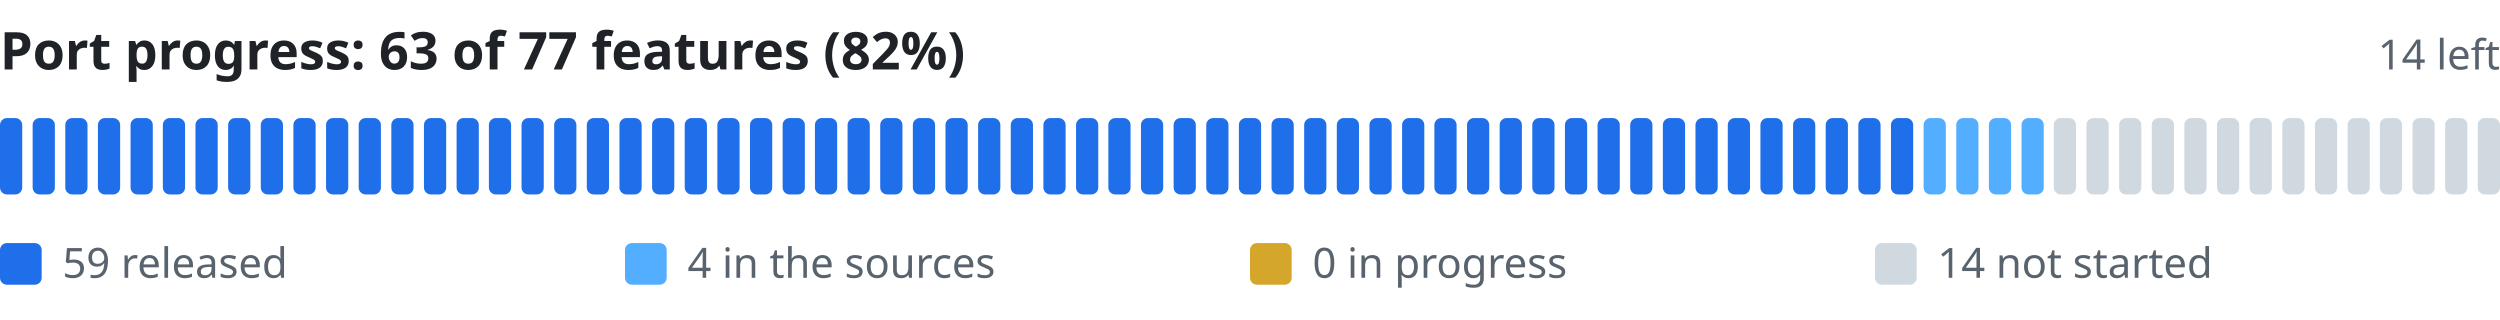
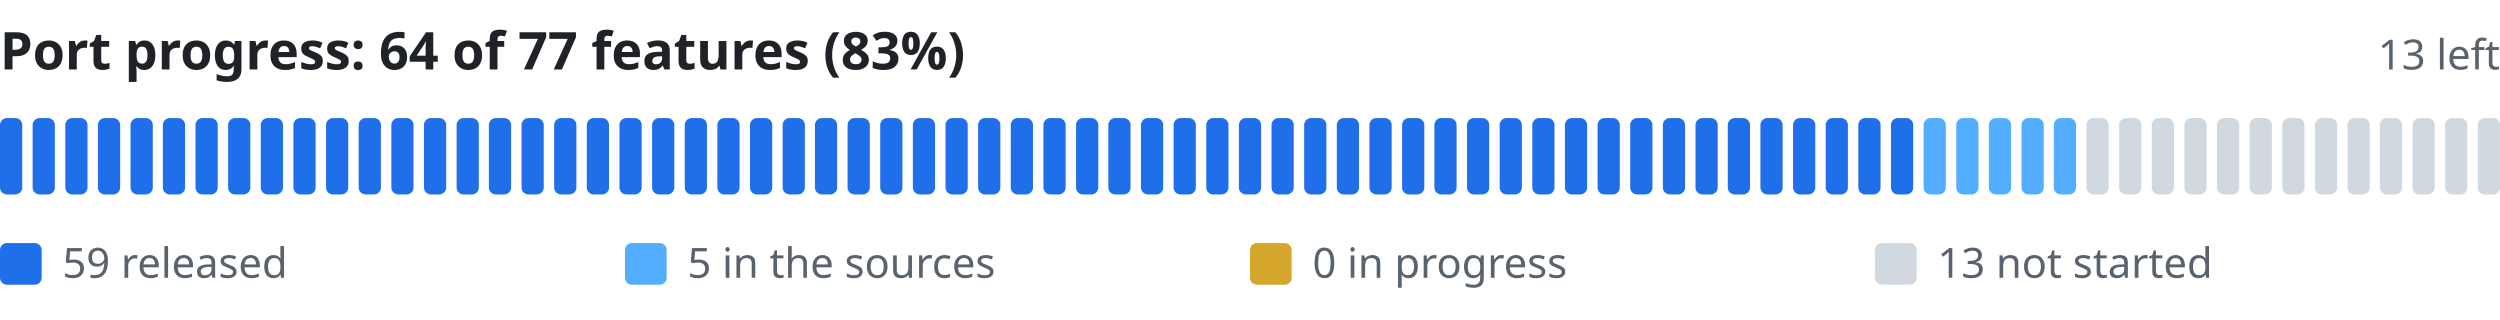
- <svg xmlns="http://www.w3.org/2000/svg" width="720" height="92" viewBox="0 0 720 92" role="img" aria-label="63 of 77 features done, 14 left">
+ <svg xmlns="http://www.w3.org/2000/svg" width="720" height="92" viewBox="0 0 720 92" role="img" aria-label="64 of 77 features done, 13 left">
  <style>
text { font-family: -apple-system, "Segoe UI", "Noto Sans", Helvetica, Arial, sans-serif; fill: #1f2328; }
.title { font-size: 15px; font-weight: 600; }
.small { font-size: 12px; fill: #59636e; }
.released { fill: #1f6feb; }
.sources { fill: #54aeff; }
.doing { fill: #d4a72c; }
.left { fill: #d1d9e0; }
@media (prefers-color-scheme: dark) {
  text { fill: #f0f6fc; }
  .small { fill: #9198a1; }
  .released { fill: #4493f8; }
  .sources { fill: #1f4f8f; }
  .doing { fill: #bb8009; }
  .left { fill: #3d444d; }
}
</style>
-   <text class="title" x="0" y="20">Port progress: 63 of 77 features (82%)</text>
-   <text class="small" x="720" y="20" text-anchor="end">14 left</text>
+   <text class="title" x="0" y="20">Port progress: 64 of 77 features (83%)</text>
+   <text class="small" x="720" y="20" text-anchor="end">13 left</text>
  <rect class="released" x="0.0" y="34" width="6.4" height="22" rx="2" />
  <rect class="released" x="9.4" y="34" width="6.4" height="22" rx="2" />
  <rect class="released" x="18.8" y="34" width="6.4" height="22" rx="2" />
  <rect class="released" x="28.2" y="34" width="6.4" height="22" rx="2" />
  <rect class="released" x="37.6" y="34" width="6.4" height="22" rx="2" />
  <rect class="released" x="46.9" y="34" width="6.4" height="22" rx="2" />
  <rect class="released" x="56.3" y="34" width="6.4" height="22" rx="2" />
  <rect class="released" x="65.7" y="34" width="6.4" height="22" rx="2" />
  <rect class="released" x="75.1" y="34" width="6.4" height="22" rx="2" />
  <rect class="released" x="84.5" y="34" width="6.4" height="22" rx="2" />
  <rect class="released" x="93.9" y="34" width="6.4" height="22" rx="2" />
  <rect class="released" x="103.3" y="34" width="6.4" height="22" rx="2" />
  <rect class="released" x="112.7" y="34" width="6.4" height="22" rx="2" />
  <rect class="released" x="122.1" y="34" width="6.4" height="22" rx="2" />
  <rect class="released" x="131.5" y="34" width="6.4" height="22" rx="2" />
  <rect class="released" x="140.8" y="34" width="6.4" height="22" rx="2" />
  <rect class="released" x="150.2" y="34" width="6.4" height="22" rx="2" />
  <rect class="released" x="159.6" y="34" width="6.4" height="22" rx="2" />
  <rect class="released" x="169.0" y="34" width="6.4" height="22" rx="2" />
  <rect class="released" x="178.4" y="34" width="6.4" height="22" rx="2" />
  <rect class="released" x="187.8" y="34" width="6.4" height="22" rx="2" />
  <rect class="released" x="197.2" y="34" width="6.4" height="22" rx="2" />
  <rect class="released" x="206.6" y="34" width="6.4" height="22" rx="2" />
  <rect class="released" x="216.0" y="34" width="6.4" height="22" rx="2" />
  <rect class="released" x="225.4" y="34" width="6.4" height="22" rx="2" />
  <rect class="released" x="234.7" y="34" width="6.4" height="22" rx="2" />
  <rect class="released" x="244.1" y="34" width="6.4" height="22" rx="2" />
  <rect class="released" x="253.5" y="34" width="6.4" height="22" rx="2" />
  <rect class="released" x="262.9" y="34" width="6.4" height="22" rx="2" />
  <rect class="released" x="272.3" y="34" width="6.4" height="22" rx="2" />
  <rect class="released" x="281.7" y="34" width="6.4" height="22" rx="2" />
  <rect class="released" x="291.1" y="34" width="6.4" height="22" rx="2" />
  <rect class="released" x="300.5" y="34" width="6.4" height="22" rx="2" />
  <rect class="released" x="309.9" y="34" width="6.4" height="22" rx="2" />
  <rect class="released" x="319.2" y="34" width="6.4" height="22" rx="2" />
  <rect class="released" x="328.6" y="34" width="6.4" height="22" rx="2" />
  <rect class="released" x="338.0" y="34" width="6.4" height="22" rx="2" />
  <rect class="released" x="347.4" y="34" width="6.4" height="22" rx="2" />
  <rect class="released" x="356.8" y="34" width="6.4" height="22" rx="2" />
  <rect class="released" x="366.2" y="34" width="6.4" height="22" rx="2" />
  <rect class="released" x="375.6" y="34" width="6.4" height="22" rx="2" />
  <rect class="released" x="385.0" y="34" width="6.4" height="22" rx="2" />
  <rect class="released" x="394.4" y="34" width="6.4" height="22" rx="2" />
  <rect class="released" x="403.8" y="34" width="6.4" height="22" rx="2" />
  <rect class="released" x="413.1" y="34" width="6.4" height="22" rx="2" />
  <rect class="released" x="422.5" y="34" width="6.4" height="22" rx="2" />
  <rect class="released" x="431.9" y="34" width="6.4" height="22" rx="2" />
  <rect class="released" x="441.3" y="34" width="6.4" height="22" rx="2" />
  <rect class="released" x="450.7" y="34" width="6.4" height="22" rx="2" />
  <rect class="released" x="460.1" y="34" width="6.4" height="22" rx="2" />
  <rect class="released" x="469.5" y="34" width="6.4" height="22" rx="2" />
  <rect class="released" x="478.9" y="34" width="6.4" height="22" rx="2" />
  <rect class="released" x="488.3" y="34" width="6.4" height="22" rx="2" />
  <rect class="released" x="497.6" y="34" width="6.4" height="22" rx="2" />
  <rect class="released" x="507.0" y="34" width="6.4" height="22" rx="2" />
  <rect class="released" x="516.4" y="34" width="6.4" height="22" rx="2" />
  <rect class="released" x="525.8" y="34" width="6.4" height="22" rx="2" />
  <rect class="released" x="535.2" y="34" width="6.4" height="22" rx="2" />
  <rect class="released" x="544.6" y="34" width="6.4" height="22" rx="2" />
  <rect class="sources" x="554.0" y="34" width="6.4" height="22" rx="2" />
  <rect class="sources" x="563.4" y="34" width="6.4" height="22" rx="2" />
  <rect class="sources" x="572.8" y="34" width="6.4" height="22" rx="2" />
  <rect class="sources" x="582.2" y="34" width="6.4" height="22" rx="2" />
-   <rect class="left" x="591.5" y="34" width="6.4" height="22" rx="2" />
+   <rect class="sources" x="591.5" y="34" width="6.4" height="22" rx="2" />
  <rect class="left" x="600.9" y="34" width="6.4" height="22" rx="2" />
  <rect class="left" x="610.3" y="34" width="6.4" height="22" rx="2" />
  <rect class="left" x="619.7" y="34" width="6.4" height="22" rx="2" />
  <rect class="left" x="629.1" y="34" width="6.4" height="22" rx="2" />
  <rect class="left" x="638.5" y="34" width="6.4" height="22" rx="2" />
  <rect class="left" x="647.9" y="34" width="6.4" height="22" rx="2" />
  <rect class="left" x="657.3" y="34" width="6.4" height="22" rx="2" />
  <rect class="left" x="666.7" y="34" width="6.4" height="22" rx="2" />
  <rect class="left" x="676.1" y="34" width="6.4" height="22" rx="2" />
  <rect class="left" x="685.4" y="34" width="6.4" height="22" rx="2" />
  <rect class="left" x="694.8" y="34" width="6.4" height="22" rx="2" />
  <rect class="left" x="704.2" y="34" width="6.4" height="22" rx="2" />
  <rect class="left" x="713.6" y="34" width="6.4" height="22" rx="2" />
  <rect class="released" x="0" y="70" width="12" height="12" rx="2" />
  <text class="small" x="18" y="80">59 released</text>
  <rect class="sources" x="180" y="70" width="12" height="12" rx="2" />
-   <text class="small" x="198" y="80">4 in the sources</text>
+   <text class="small" x="198" y="80">5 in the sources</text>
  <rect class="doing" x="360" y="70" width="12" height="12" rx="2" />
  <text class="small" x="378" y="80">0 in progress</text>
  <rect class="left" x="540" y="70" width="12" height="12" rx="2" />
-   <text class="small" x="558" y="80">14 not started</text>
+   <text class="small" x="558" y="80">13 not started</text>
</svg>
